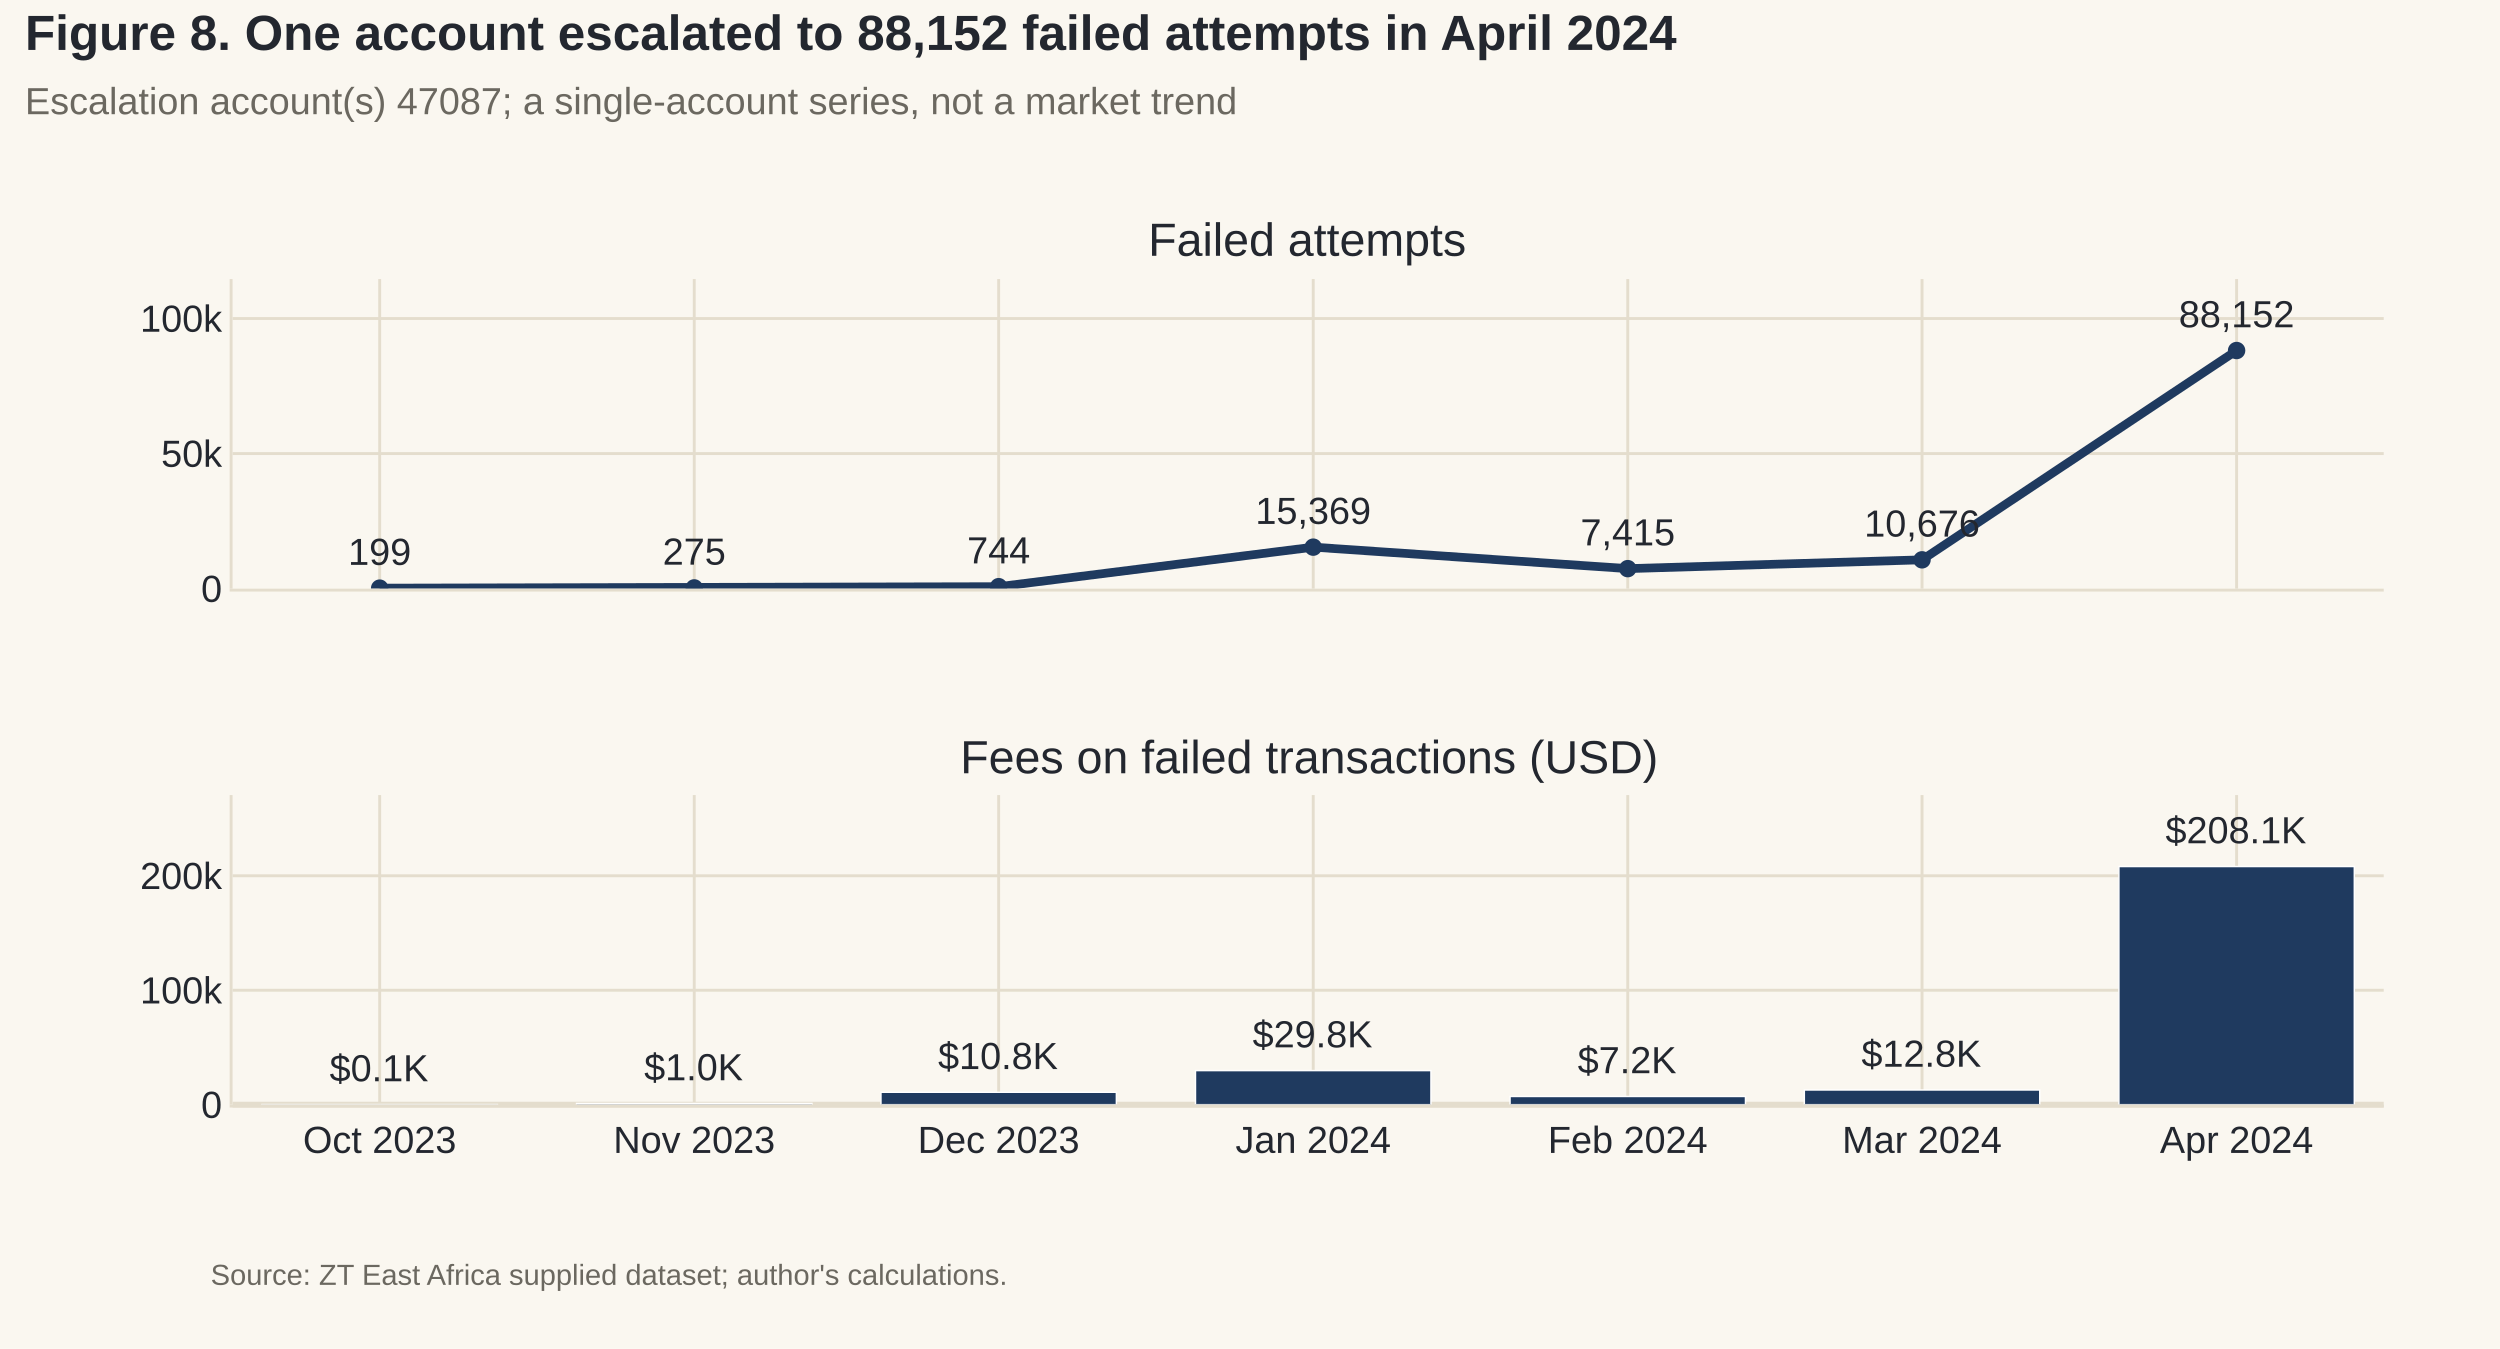
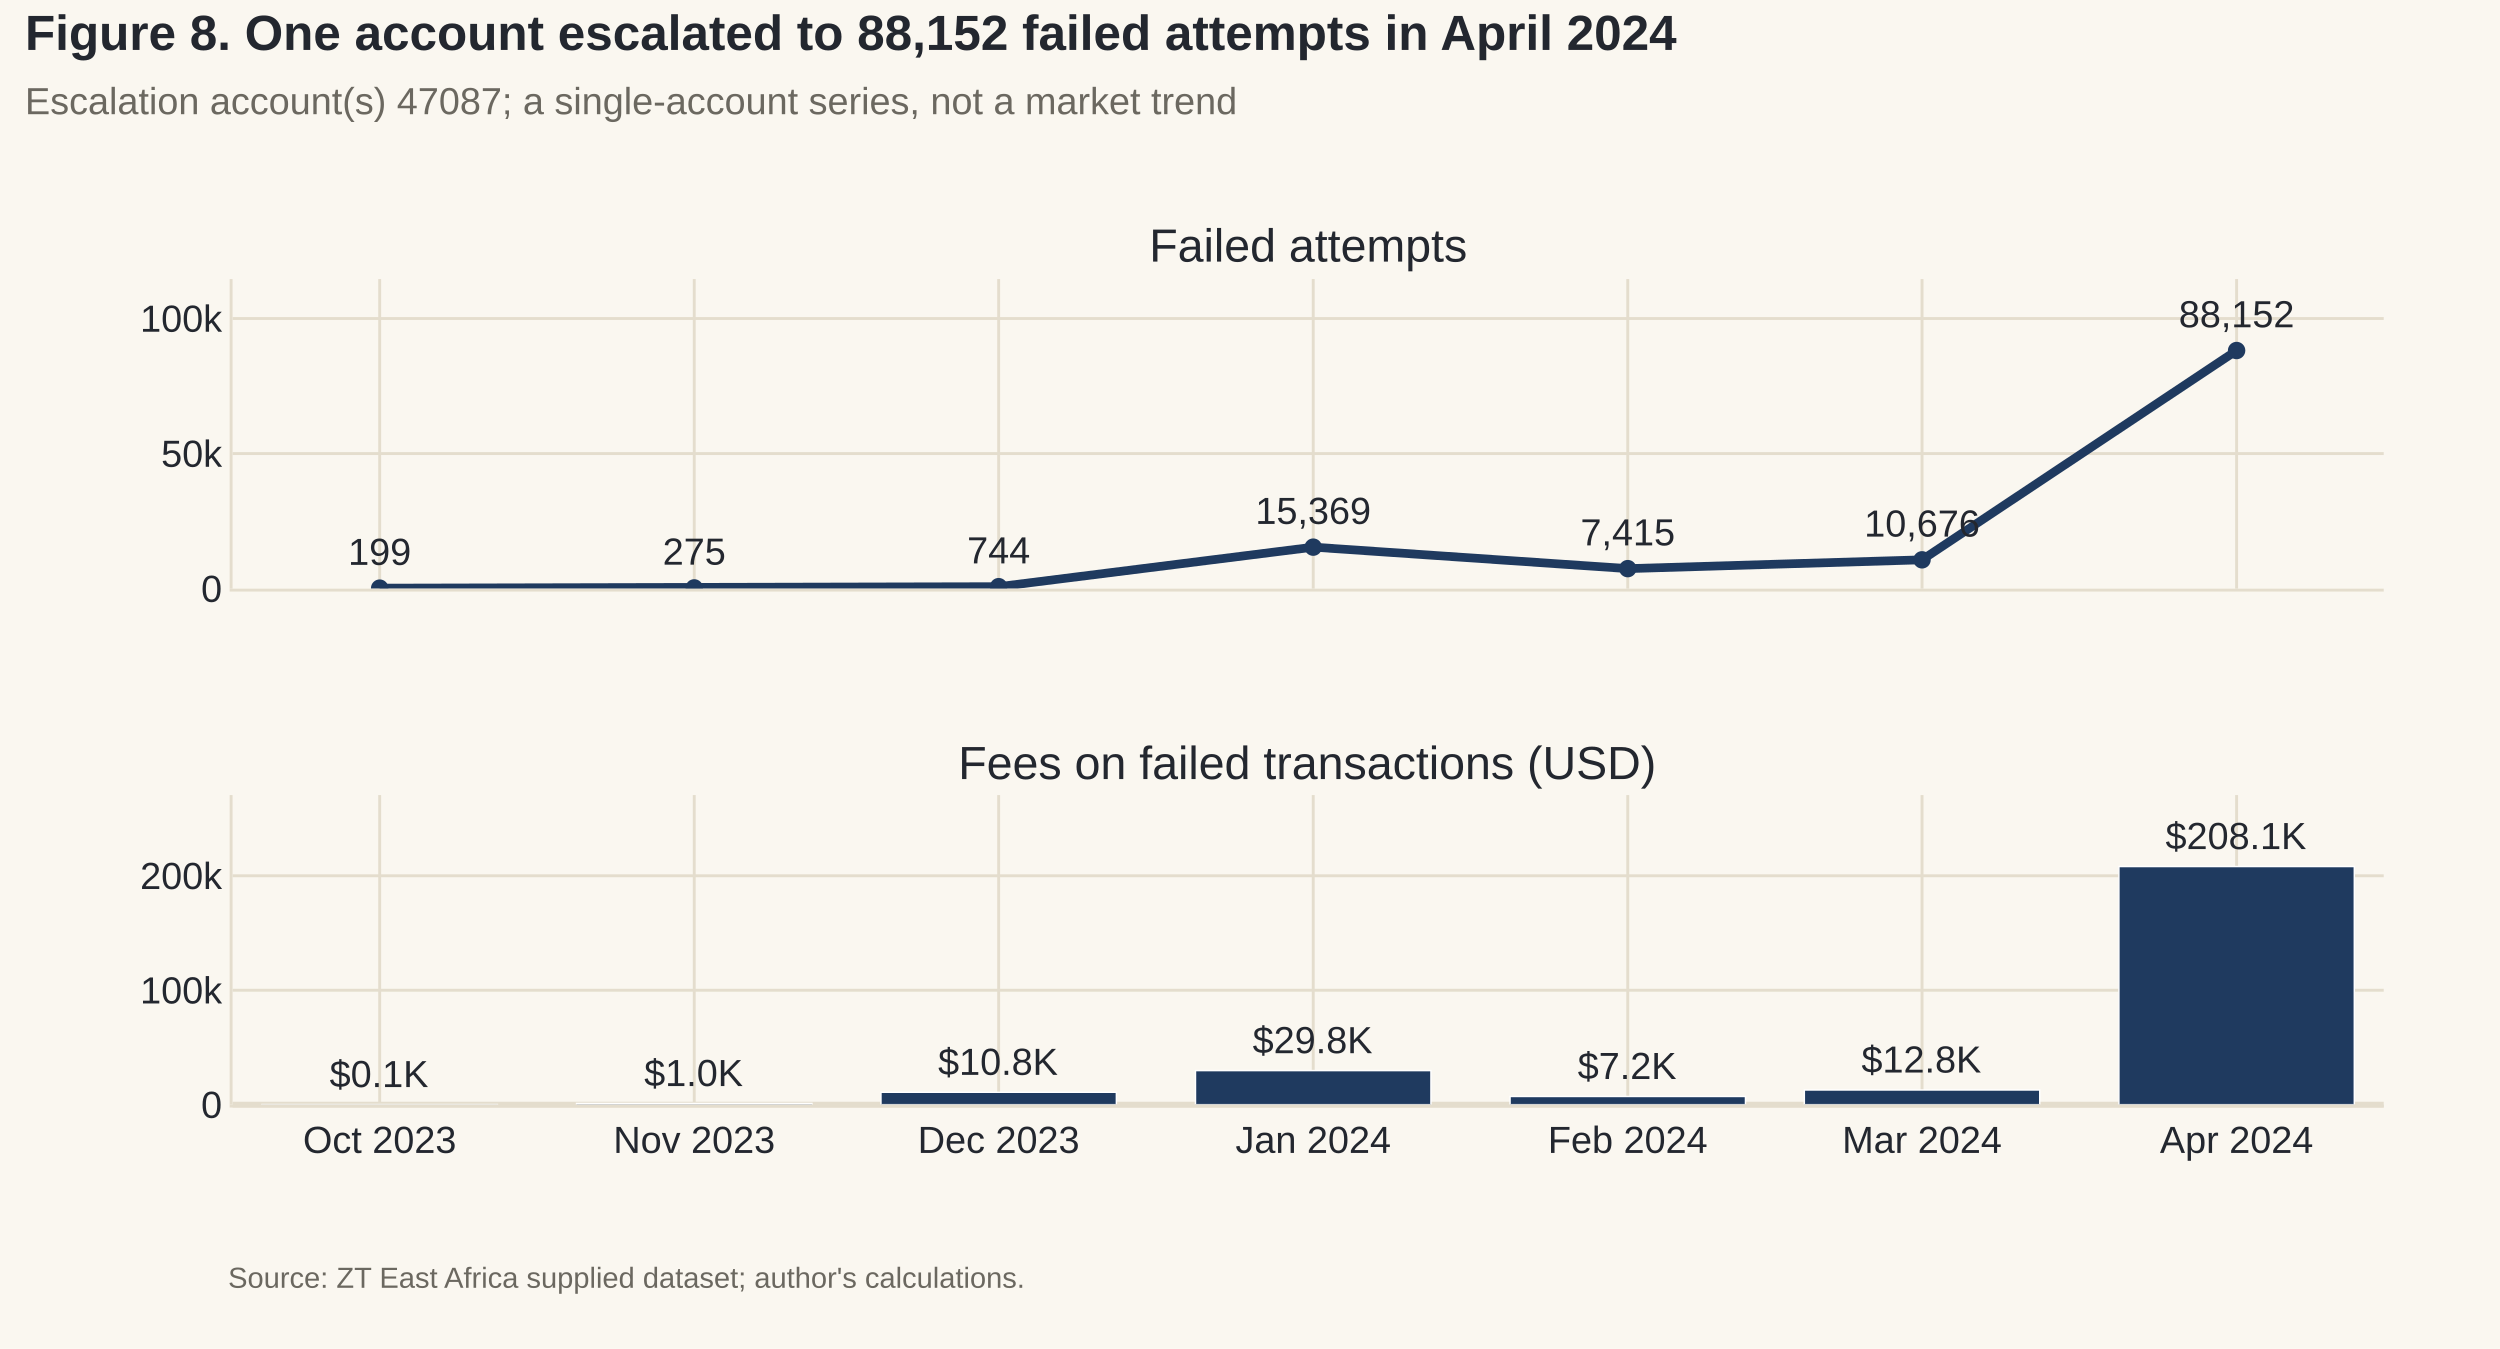
<svg xmlns="http://www.w3.org/2000/svg" class="main-svg" width="860" height="464" style="" viewBox="0 0 860 464">
  <rect x="0" y="0" width="860" height="464" style="fill: rgb(250, 247, 240); fill-opacity: 1;" />
-   <defs id="defs-22777f">
+   <defs id="defs-14eb90">
    <g class="clips">
-       <clipPath id="clip22777fxyplot" class="plotclip">
+       <clipPath id="clip14eb90xyplot" class="plotclip">
        <rect width="740" height="106.5" />
      </clipPath>
-       <clipPath id="clip22777fx2y2plot" class="plotclip">
+       <clipPath id="clip14eb90x2y2plot" class="plotclip">
        <rect width="740" height="106.5" />
      </clipPath>
-       <clipPath class="axesclip" id="clip22777fx">
+       <clipPath class="axesclip" id="clip14eb90x">
        <rect x="80" y="0" width="740" height="464" />
      </clipPath>
-       <clipPath class="axesclip" id="clip22777fy">
+       <clipPath class="axesclip" id="clip14eb90y">
        <rect x="0" y="96" width="860" height="106.5" />
      </clipPath>
-       <clipPath class="axesclip" id="clip22777fxy">
+       <clipPath class="axesclip" id="clip14eb90xy">
        <rect x="80" y="96" width="740" height="106.5" />
      </clipPath>
-       <clipPath class="axesclip" id="clip22777fy2">
+       <clipPath class="axesclip" id="clip14eb90y2">
        <rect x="0" y="273.5" width="860" height="106.5" />
      </clipPath>
-       <clipPath class="axesclip" id="clip22777fxy2">
+       <clipPath class="axesclip" id="clip14eb90xy2">
        <rect x="80" y="273.5" width="740" height="106.5" />
      </clipPath>
-       <clipPath class="axesclip" id="clip22777fx2">
+       <clipPath class="axesclip" id="clip14eb90x2">
        <rect x="80" y="0" width="740" height="464" />
      </clipPath>
-       <clipPath class="axesclip" id="clip22777fx2y">
+       <clipPath class="axesclip" id="clip14eb90x2y">
        <rect x="80" y="96" width="740" height="106.5" />
      </clipPath>
-       <clipPath class="axesclip" id="clip22777fx2y2">
+       <clipPath class="axesclip" id="clip14eb90x2y2">
        <rect x="80" y="273.5" width="740" height="106.5" />
      </clipPath>
    </g>
    <g class="gradients" />
    <g class="patterns" />
  </defs>
  <g class="bglayer" />
  <g class="layer-below">
    <g class="imagelayer" />
    <g class="shapelayer" />
  </g>
  <g class="cartesianlayer">
    <g class="subplot xy">
      <g class="layer-subplot">
        <g class="shapelayer" />
        <g class="imagelayer" />
      </g>
      <g class="minor-gridlayer">
        <g class="x" />
        <g class="y" />
      </g>
      <g class="gridlayer">
        <g class="x">
          <path class="xgrid crisp" transform="translate(130.61,0)" d="M0,96v106.5" style="stroke: rgb(228, 221, 205); stroke-opacity: 1; stroke-width: 1px;" />
          <path class="xgrid crisp" transform="translate(238.82,0)" d="M0,96v106.5" style="stroke: rgb(228, 221, 205); stroke-opacity: 1; stroke-width: 1px;" />
          <path class="xgrid crisp" transform="translate(343.54,0)" d="M0,96v106.5" style="stroke: rgb(228, 221, 205); stroke-opacity: 1; stroke-width: 1px;" />
          <path class="xgrid crisp" transform="translate(451.75,0)" d="M0,96v106.5" style="stroke: rgb(228, 221, 205); stroke-opacity: 1; stroke-width: 1px;" />
          <path class="xgrid crisp" transform="translate(559.95,0)" d="M0,96v106.5" style="stroke: rgb(228, 221, 205); stroke-opacity: 1; stroke-width: 1px;" />
          <path class="xgrid crisp" transform="translate(661.18,0)" d="M0,96v106.5" style="stroke: rgb(228, 221, 205); stroke-opacity: 1; stroke-width: 1px;" />
          <path class="xgrid crisp" transform="translate(769.39,0)" d="M0,96v106.5" style="stroke: rgb(228, 221, 205); stroke-opacity: 1; stroke-width: 1px;" />
        </g>
        <g class="y">
          <path class="ygrid crisp" transform="translate(0,156.03)" d="M80,0h740" style="stroke: rgb(228, 221, 205); stroke-opacity: 1; stroke-width: 1px;" />
          <path class="ygrid crisp" transform="translate(0,109.57)" d="M80,0h740" style="stroke: rgb(228, 221, 205); stroke-opacity: 1; stroke-width: 1px;" />
        </g>
      </g>
      <g class="zerolinelayer" />
      <g class="layer-between">
        <g class="shapelayer" />
        <g class="imagelayer" />
      </g>
      <path class="xlines-below" />
      <path class="ylines-below" />
      <g class="overlines-below" />
      <g class="xaxislayer-below" />
      <g class="yaxislayer-below" />
      <g class="overaxes-below" />
      <g class="overplot">
-         <g class="xy" transform="translate(80,96)" clip-path="url(#clip22777fxyplot)">
+         <g class="xy" transform="translate(80,96)" clip-path="url(#clip14eb90xyplot)">
          <g class="scatterlayer mlayer">
-             <g class="trace scatter traced371c6" style="stroke-miterlimit: 2; opacity: 1;">
+             <g class="trace scatter trace48ca38" style="stroke-miterlimit: 2; opacity: 1;">
              <g class="fills" />
              <g class="errorbars" />
              <g class="lines">
                <path class="js-line" d="M50.61,106.32L263.54,105.81L371.75,92.22L479.95,99.61L581.18,96.58L689.39,24.58" style="vector-effect: none; fill: none; stroke: rgb(31, 58, 95); stroke-opacity: 1; stroke-width: 3px; opacity: 1;" />
              </g>
              <g class="points">
                <path class="point" transform="translate(50.61,106.32)" d="M3,0A3,3 0 1,1 0,-3A3,3 0 0,1 3,0Z" style="opacity: 1; stroke-width: 0px; fill: rgb(31, 58, 95); fill-opacity: 1;" />
                <path class="point" transform="translate(158.82,106.24)" d="M3,0A3,3 0 1,1 0,-3A3,3 0 0,1 3,0Z" style="opacity: 1; stroke-width: 0px; fill: rgb(31, 58, 95); fill-opacity: 1;" />
                <path class="point" transform="translate(263.54,105.81)" d="M3,0A3,3 0 1,1 0,-3A3,3 0 0,1 3,0Z" style="opacity: 1; stroke-width: 0px; fill: rgb(31, 58, 95); fill-opacity: 1;" />
                <path class="point" transform="translate(371.75,92.22)" d="M3,0A3,3 0 1,1 0,-3A3,3 0 0,1 3,0Z" style="opacity: 1; stroke-width: 0px; fill: rgb(31, 58, 95); fill-opacity: 1;" />
                <path class="point" transform="translate(479.95,99.61)" d="M3,0A3,3 0 1,1 0,-3A3,3 0 0,1 3,0Z" style="opacity: 1; stroke-width: 0px; fill: rgb(31, 58, 95); fill-opacity: 1;" />
                <path class="point" transform="translate(581.18,96.58)" d="M3,0A3,3 0 1,1 0,-3A3,3 0 0,1 3,0Z" style="opacity: 1; stroke-width: 0px; fill: rgb(31, 58, 95); fill-opacity: 1;" />
                <path class="point" transform="translate(689.39,24.58)" d="M3,0A3,3 0 1,1 0,-3A3,3 0 0,1 3,0Z" style="opacity: 1; stroke-width: 0px; fill: rgb(31, 58, 95); fill-opacity: 1;" />
              </g>
              <g class="text">
                <g class="textpoint" transform="translate(0,-8)">
                  <text x="50.61" y="106.32" text-anchor="middle" style="font-family: &quot;Source Sans 3&quot;, &quot;Source Sans Pro&quot;, &quot;Segoe UI&quot;, Arial, sans-serif; font-size: 13px; fill: rgb(35, 39, 47); fill-opacity: 1; white-space: pre;">199</text>
                </g>
                <g class="textpoint" transform="translate(0,-8)">
                  <text x="158.82" y="106.24" text-anchor="middle" style="font-family: &quot;Source Sans 3&quot;, &quot;Source Sans Pro&quot;, &quot;Segoe UI&quot;, Arial, sans-serif; font-size: 13px; fill: rgb(35, 39, 47); fill-opacity: 1; white-space: pre;">275</text>
                </g>
                <g class="textpoint" transform="translate(0,-8)">
                  <text x="263.54" y="105.81" text-anchor="middle" style="font-family: &quot;Source Sans 3&quot;, &quot;Source Sans Pro&quot;, &quot;Segoe UI&quot;, Arial, sans-serif; font-size: 13px; fill: rgb(35, 39, 47); fill-opacity: 1; white-space: pre;">744</text>
                </g>
                <g class="textpoint" transform="translate(0,-8)">
                  <text x="371.75" y="92.22" text-anchor="middle" style="font-family: &quot;Source Sans 3&quot;, &quot;Source Sans Pro&quot;, &quot;Segoe UI&quot;, Arial, sans-serif; font-size: 13px; fill: rgb(35, 39, 47); fill-opacity: 1; white-space: pre;">15,369</text>
                </g>
                <g class="textpoint" transform="translate(0,-8)">
                  <text x="479.95" y="99.61" text-anchor="middle" style="font-family: &quot;Source Sans 3&quot;, &quot;Source Sans Pro&quot;, &quot;Segoe UI&quot;, Arial, sans-serif; font-size: 13px; fill: rgb(35, 39, 47); fill-opacity: 1; white-space: pre;">7,415</text>
                </g>
                <g class="textpoint" transform="translate(0,-8)">
                  <text x="581.18" y="96.58" text-anchor="middle" style="font-family: &quot;Source Sans 3&quot;, &quot;Source Sans Pro&quot;, &quot;Segoe UI&quot;, Arial, sans-serif; font-size: 13px; fill: rgb(35, 39, 47); fill-opacity: 1; white-space: pre;">10,676</text>
                </g>
                <g class="textpoint" transform="translate(0,-8)">
                  <text x="689.39" y="24.58" text-anchor="middle" style="font-family: &quot;Source Sans 3&quot;, &quot;Source Sans Pro&quot;, &quot;Segoe UI&quot;, Arial, sans-serif; font-size: 13px; fill: rgb(35, 39, 47); fill-opacity: 1; white-space: pre;">88,152</text>
                </g>
              </g>
            </g>
          </g>
        </g>
      </g>
      <g class="zerolinelayer-above" />
      <path class="xlines-above crisp" d="M79,203H820" style="fill: none; stroke-width: 1px; stroke: rgb(228, 221, 205); stroke-opacity: 1;" />
      <path class="ylines-above crisp" d="M79.5,96V202.5" style="fill: none; stroke-width: 1px; stroke: rgb(228, 221, 205); stroke-opacity: 1;" />
      <g class="overlines-above" />
      <g class="xaxislayer-above" />
      <g class="yaxislayer-above">
        <g class="ytick">
          <text text-anchor="end" x="76.4" y="4.55" transform="translate(0,202.5)" style="font-family: &quot;Source Sans 3&quot;, &quot;Source Sans Pro&quot;, &quot;Segoe UI&quot;, Arial, sans-serif; font-size: 13px; fill: rgb(35, 39, 47); fill-opacity: 1; white-space: pre;">0</text>
        </g>
        <g class="ytick">
          <text text-anchor="end" x="76.4" y="4.55" style="font-family: &quot;Source Sans 3&quot;, &quot;Source Sans Pro&quot;, &quot;Segoe UI&quot;, Arial, sans-serif; font-size: 13px; fill: rgb(35, 39, 47); fill-opacity: 1; white-space: pre;" transform="translate(0,156.03)">50k</text>
        </g>
        <g class="ytick">
          <text text-anchor="end" x="76.4" y="4.55" style="font-family: &quot;Source Sans 3&quot;, &quot;Source Sans Pro&quot;, &quot;Segoe UI&quot;, Arial, sans-serif; font-size: 13px; fill: rgb(35, 39, 47); fill-opacity: 1; white-space: pre;" transform="translate(0,109.57)">100k</text>
        </g>
      </g>
      <g class="overaxes-above" />
    </g>
    <g class="subplot x2y2">
      <g class="layer-subplot">
        <g class="shapelayer" />
        <g class="imagelayer" />
      </g>
      <g class="minor-gridlayer">
        <g class="x2" />
        <g class="y2" />
      </g>
      <g class="gridlayer">
        <g class="x2">
          <path class="x2grid crisp" transform="translate(130.61,0)" d="M0,273.5v106.5" style="stroke: rgb(228, 221, 205); stroke-opacity: 1; stroke-width: 1px;" />
          <path class="x2grid crisp" transform="translate(238.82,0)" d="M0,273.5v106.5" style="stroke: rgb(228, 221, 205); stroke-opacity: 1; stroke-width: 1px;" />
          <path class="x2grid crisp" transform="translate(343.54,0)" d="M0,273.5v106.5" style="stroke: rgb(228, 221, 205); stroke-opacity: 1; stroke-width: 1px;" />
          <path class="x2grid crisp" transform="translate(451.75,0)" d="M0,273.5v106.5" style="stroke: rgb(228, 221, 205); stroke-opacity: 1; stroke-width: 1px;" />
          <path class="x2grid crisp" transform="translate(559.95,0)" d="M0,273.5v106.5" style="stroke: rgb(228, 221, 205); stroke-opacity: 1; stroke-width: 1px;" />
          <path class="x2grid crisp" transform="translate(661.18,0)" d="M0,273.5v106.5" style="stroke: rgb(228, 221, 205); stroke-opacity: 1; stroke-width: 1px;" />
          <path class="x2grid crisp" transform="translate(769.39,0)" d="M0,273.5v106.5" style="stroke: rgb(228, 221, 205); stroke-opacity: 1; stroke-width: 1px;" />
        </g>
        <g class="y2">
          <path class="y2grid crisp" transform="translate(0,340.64)" d="M80,0h740" style="stroke: rgb(228, 221, 205); stroke-opacity: 1; stroke-width: 1px;" />
          <path class="y2grid crisp" transform="translate(0,301.27)" d="M80,0h740" style="stroke: rgb(228, 221, 205); stroke-opacity: 1; stroke-width: 1px;" />
        </g>
      </g>
      <g class="zerolinelayer">
        <path class="y2zl zl crisp" transform="translate(0,380)" d="M80,0h740" style="stroke: rgb(228, 221, 205); stroke-opacity: 1; stroke-width: 2px;" />
      </g>
      <g class="layer-between">
        <g class="shapelayer" />
        <g class="imagelayer" />
      </g>
      <path class="xlines-below" />
      <path class="ylines-below" />
      <g class="overlines-below" />
      <g class="xaxislayer-below" />
      <g class="yaxislayer-below" />
      <g class="overaxes-below" />
      <g class="overplot">
-         <g class="x2y2" transform="translate(80,273.5)" clip-path="url(#clip22777fx2y2plot)">
+         <g class="x2y2" transform="translate(80,273.5)" clip-path="url(#clip14eb90x2y2plot)">
          <g class="barlayer mlayer">
            <g class="trace bars" style="opacity: 1;">
              <g class="points">
                <g class="point">
                  <path d="M10.12,106.5V106.46H91.1V106.5Z" style="vector-effect: none; opacity: 1; stroke-width: 0.5px; fill: rgb(31, 58, 95); fill-opacity: 1; stroke: rgb(255, 255, 255); stroke-opacity: 1;" />
-                   <text class="bartext bartext-outside" text-anchor="middle" data-notex="1" x="0" y="0" style="font-family: &quot;Source Sans 3&quot;, &quot;Source Sans Pro&quot;, &quot;Segoe UI&quot;, Arial, sans-serif; font-size: 13px; fill: rgb(35, 39, 47); fill-opacity: 1; white-space: pre;" transform="translate(50.37807,98.46)">$0.1K</text>
+                   <text class="bartext bartext-outside" text-anchor="middle" data-notex="1" x="0" y="0" style="font-family: &quot;Source Sans 3&quot;, &quot;Source Sans Pro&quot;, &quot;Segoe UI&quot;, Arial, sans-serif; font-size: 13px; fill: rgb(35, 39, 47); fill-opacity: 1; white-space: pre;" transform="translate(50.38441,100.46)">$0.1K</text>
                </g>
                <g class="point">
                  <path d="M118.33,106.5V106.1H199.31V106.5Z" style="vector-effect: none; opacity: 1; stroke-width: 0.5px; fill: rgb(31, 58, 95); fill-opacity: 1; stroke: rgb(255, 255, 255); stroke-opacity: 1;" />
-                   <text class="bartext bartext-outside" text-anchor="middle" data-notex="1" x="0" y="0" style="font-family: &quot;Source Sans 3&quot;, &quot;Source Sans Pro&quot;, &quot;Segoe UI&quot;, Arial, sans-serif; font-size: 13px; fill: rgb(35, 39, 47); fill-opacity: 1; white-space: pre;" transform="translate(158.5881,98.1)">$1.0K</text>
+                   <text class="bartext bartext-outside" text-anchor="middle" data-notex="1" x="0" y="0" style="font-family: &quot;Source Sans 3&quot;, &quot;Source Sans Pro&quot;, &quot;Segoe UI&quot;, Arial, sans-serif; font-size: 13px; fill: rgb(35, 39, 47); fill-opacity: 1; white-space: pre;" transform="translate(158.5944,100.1)">$1.0K</text>
                </g>
                <g class="point">
                  <path d="M223.05,106.5V102.25H304.03V106.5Z" style="vector-effect: none; opacity: 1; stroke-width: 0.5px; fill: rgb(31, 58, 95); fill-opacity: 1; stroke: rgb(255, 255, 255); stroke-opacity: 1;" />
-                   <text class="bartext bartext-outside" text-anchor="middle" data-notex="1" x="0" y="0" style="font-family: &quot;Source Sans 3&quot;, &quot;Source Sans Pro&quot;, &quot;Segoe UI&quot;, Arial, sans-serif; font-size: 13px; fill: rgb(35, 39, 47); fill-opacity: 1; white-space: pre;" transform="translate(263.3042,94.25)">$10.8K</text>
+                   <text class="bartext bartext-outside" text-anchor="middle" data-notex="1" x="0" y="0" style="font-family: &quot;Source Sans 3&quot;, &quot;Source Sans Pro&quot;, &quot;Segoe UI&quot;, Arial, sans-serif; font-size: 13px; fill: rgb(35, 39, 47); fill-opacity: 1; white-space: pre;" transform="translate(263.3105,96.25)">$10.8K</text>
                </g>
                <g class="point">
                  <path d="M331.25,106.5V94.79H412.24V106.5Z" style="vector-effect: none; opacity: 1; stroke-width: 0.5px; fill: rgb(31, 58, 95); fill-opacity: 1; stroke: rgb(255, 255, 255); stroke-opacity: 1;" />
-                   <text class="bartext bartext-outside" text-anchor="middle" data-notex="1" x="0" y="0" style="font-family: &quot;Source Sans 3&quot;, &quot;Source Sans Pro&quot;, &quot;Segoe UI&quot;, Arial, sans-serif; font-size: 13px; fill: rgb(35, 39, 47); fill-opacity: 1; white-space: pre;" transform="translate(371.5092,86.79)">$29.8K</text>
+                   <text class="bartext bartext-outside" text-anchor="middle" data-notex="1" x="0" y="0" style="font-family: &quot;Source Sans 3&quot;, &quot;Source Sans Pro&quot;, &quot;Segoe UI&quot;, Arial, sans-serif; font-size: 13px; fill: rgb(35, 39, 47); fill-opacity: 1; white-space: pre;" transform="translate(371.5155,88.79)">$29.8K</text>
                </g>
                <g class="point">
                  <path d="M439.46,106.5V103.68H520.44V106.5Z" style="vector-effect: none; opacity: 1; stroke-width: 0.5px; fill: rgb(31, 58, 95); fill-opacity: 1; stroke: rgb(255, 255, 255); stroke-opacity: 1;" />
-                   <text class="bartext bartext-outside" text-anchor="middle" data-notex="1" x="0" y="0" style="font-family: &quot;Source Sans 3&quot;, &quot;Source Sans Pro&quot;, &quot;Segoe UI&quot;, Arial, sans-serif; font-size: 13px; fill: rgb(35, 39, 47); fill-opacity: 1; white-space: pre;" transform="translate(479.7181,95.68)">$7.2K</text>
+                   <text class="bartext bartext-outside" text-anchor="middle" data-notex="1" x="0" y="0" style="font-family: &quot;Source Sans 3&quot;, &quot;Source Sans Pro&quot;, &quot;Segoe UI&quot;, Arial, sans-serif; font-size: 13px; fill: rgb(35, 39, 47); fill-opacity: 1; white-space: pre;" transform="translate(479.7244,97.68)">$7.2K</text>
                </g>
                <g class="point">
                  <path d="M540.69,106.5V101.46H621.67V106.5Z" style="vector-effect: none; opacity: 1; stroke-width: 0.5px; fill: rgb(31, 58, 95); fill-opacity: 1; stroke: rgb(255, 255, 255); stroke-opacity: 1;" />
-                   <text class="bartext bartext-outside" text-anchor="middle" data-notex="1" x="0" y="0" style="font-family: &quot;Source Sans 3&quot;, &quot;Source Sans Pro&quot;, &quot;Segoe UI&quot;, Arial, sans-serif; font-size: 13px; fill: rgb(35, 39, 47); fill-opacity: 1; white-space: pre;" transform="translate(580.9442,93.46)">$12.8K</text>
+                   <text class="bartext bartext-outside" text-anchor="middle" data-notex="1" x="0" y="0" style="font-family: &quot;Source Sans 3&quot;, &quot;Source Sans Pro&quot;, &quot;Segoe UI&quot;, Arial, sans-serif; font-size: 13px; fill: rgb(35, 39, 47); fill-opacity: 1; white-space: pre;" transform="translate(580.9505,95.46)">$12.8K</text>
                </g>
                <g class="point">
                  <path d="M648.9,106.5V24.58H729.88V106.5Z" style="vector-effect: none; opacity: 1; stroke-width: 0.5px; fill: rgb(31, 58, 95); fill-opacity: 1; stroke: rgb(255, 255, 255); stroke-opacity: 1;" />
-                   <text class="bartext bartext-outside" text-anchor="middle" data-notex="1" x="0" y="0" style="font-family: &quot;Source Sans 3&quot;, &quot;Source Sans Pro&quot;, &quot;Segoe UI&quot;, Arial, sans-serif; font-size: 13px; fill: rgb(35, 39, 47); fill-opacity: 1; white-space: pre;" transform="translate(689.1581,16.58)">$208.1K</text>
+                   <text class="bartext bartext-outside" text-anchor="middle" data-notex="1" x="0" y="0" style="font-family: &quot;Source Sans 3&quot;, &quot;Source Sans Pro&quot;, &quot;Segoe UI&quot;, Arial, sans-serif; font-size: 13px; fill: rgb(35, 39, 47); fill-opacity: 1; white-space: pre;" transform="translate(689.1644,18.58)">$208.1K</text>
                </g>
              </g>
            </g>
          </g>
        </g>
      </g>
      <g class="zerolinelayer-above" />
      <path class="xlines-above crisp" d="M79,380.5H820" style="fill: none; stroke-width: 1px; stroke: rgb(228, 221, 205); stroke-opacity: 1;" />
      <path class="ylines-above crisp" d="M79.5,273.5V380" style="fill: none; stroke-width: 1px; stroke: rgb(228, 221, 205); stroke-opacity: 1;" />
      <g class="overlines-above" />
      <g class="xaxislayer-above">
        <g class="x2tick">
          <text text-anchor="middle" x="0" y="396.6" transform="translate(130.61,0)" style="font-family: &quot;Source Sans 3&quot;, &quot;Source Sans Pro&quot;, &quot;Segoe UI&quot;, Arial, sans-serif; font-size: 13px; fill: rgb(35, 39, 47); fill-opacity: 1; white-space: pre;">Oct 2023</text>
        </g>
        <g class="x2tick">
          <text text-anchor="middle" x="0" y="396.6" style="font-family: &quot;Source Sans 3&quot;, &quot;Source Sans Pro&quot;, &quot;Segoe UI&quot;, Arial, sans-serif; font-size: 13px; fill: rgb(35, 39, 47); fill-opacity: 1; white-space: pre;" transform="translate(238.82,0)">Nov 2023</text>
        </g>
        <g class="x2tick">
          <text text-anchor="middle" x="0" y="396.6" style="font-family: &quot;Source Sans 3&quot;, &quot;Source Sans Pro&quot;, &quot;Segoe UI&quot;, Arial, sans-serif; font-size: 13px; fill: rgb(35, 39, 47); fill-opacity: 1; white-space: pre;" transform="translate(343.54,0)">Dec 2023</text>
        </g>
        <g class="x2tick">
          <text text-anchor="middle" x="0" y="396.6" style="font-family: &quot;Source Sans 3&quot;, &quot;Source Sans Pro&quot;, &quot;Segoe UI&quot;, Arial, sans-serif; font-size: 13px; fill: rgb(35, 39, 47); fill-opacity: 1; white-space: pre;" transform="translate(451.75,0)">Jan 2024</text>
        </g>
        <g class="x2tick">
          <text text-anchor="middle" x="0" y="396.6" style="font-family: &quot;Source Sans 3&quot;, &quot;Source Sans Pro&quot;, &quot;Segoe UI&quot;, Arial, sans-serif; font-size: 13px; fill: rgb(35, 39, 47); fill-opacity: 1; white-space: pre;" transform="translate(559.95,0)">Feb 2024</text>
        </g>
        <g class="x2tick">
          <text text-anchor="middle" x="0" y="396.6" style="font-family: &quot;Source Sans 3&quot;, &quot;Source Sans Pro&quot;, &quot;Segoe UI&quot;, Arial, sans-serif; font-size: 13px; fill: rgb(35, 39, 47); fill-opacity: 1; white-space: pre;" transform="translate(661.18,0)">Mar 2024</text>
        </g>
        <g class="x2tick">
          <text text-anchor="middle" x="0" y="396.6" style="font-family: &quot;Source Sans 3&quot;, &quot;Source Sans Pro&quot;, &quot;Segoe UI&quot;, Arial, sans-serif; font-size: 13px; fill: rgb(35, 39, 47); fill-opacity: 1; white-space: pre;" transform="translate(769.39,0)">Apr 2024</text>
        </g>
      </g>
      <g class="yaxislayer-above">
        <g class="y2tick">
          <text text-anchor="end" x="76.4" y="4.55" transform="translate(0,380)" style="font-family: &quot;Source Sans 3&quot;, &quot;Source Sans Pro&quot;, &quot;Segoe UI&quot;, Arial, sans-serif; font-size: 13px; fill: rgb(35, 39, 47); fill-opacity: 1; white-space: pre;">0</text>
        </g>
        <g class="y2tick">
          <text text-anchor="end" x="76.4" y="4.55" style="font-family: &quot;Source Sans 3&quot;, &quot;Source Sans Pro&quot;, &quot;Segoe UI&quot;, Arial, sans-serif; font-size: 13px; fill: rgb(35, 39, 47); fill-opacity: 1; white-space: pre;" transform="translate(0,340.64)">100k</text>
        </g>
        <g class="y2tick">
          <text text-anchor="end" x="76.4" y="4.55" style="font-family: &quot;Source Sans 3&quot;, &quot;Source Sans Pro&quot;, &quot;Segoe UI&quot;, Arial, sans-serif; font-size: 13px; fill: rgb(35, 39, 47); fill-opacity: 1; white-space: pre;" transform="translate(0,301.27)">200k</text>
        </g>
      </g>
      <g class="overaxes-above" />
    </g>
  </g>
  <g class="polarlayer" />
  <g class="smithlayer" />
  <g class="ternarylayer" />
  <g class="geolayer" />
  <g class="funnelarealayer" />
  <g class="pielayer" />
  <g class="iciclelayer" />
  <g class="treemaplayer" />
  <g class="sunburstlayer" />
  <g class="glimages" />
-   <defs id="topdefs-22777f">
+   <defs id="topdefs-14eb90">
    <g class="clips" />
  </defs>
  <g class="layer-above">
    <g class="imagelayer" />
    <g class="shapelayer" />
  </g>
  <g class="infolayer">
    <g class="g-gtitle">
      <text class="gtitle" x="8.6" y="17.185" text-anchor="start" dy="0.7em" style="opacity: 1; font-family: &quot;Source Sans 3&quot;, &quot;Source Sans Pro&quot;, &quot;Segoe UI&quot;, Arial, sans-serif; font-size: 17px; fill: rgb(35, 39, 47); fill-opacity: 1; white-space: pre;">
        <tspan class="line" dy="0em" x="8.6" y="17.185">
          <tspan style="font-weight:bold">Figure 8. One account escalated to 88,152 failed attempts in April 2024</tspan>
        </tspan>
        <tspan class="line" dy="1.3em" x="8.6" y="17.185">
          <tspan style="font-size:13px; fill:#6B6860">Escalation account(s) 47087; a single-account series, not a market trend</tspan>
        </tspan>
      </text>
    </g>
    <g class="g-xtitle" />
    <g class="g-x2title" />
    <g class="g-ytitle" />
    <g class="g-y2title" />
    <g class="annotation" data-index="0" style="opacity: 1;">
-       <g class="annotation-text-g" transform="rotate(0,450,83)">
-         <g class="cursor-pointer" transform="translate(396,70)">
-           <rect class="bg" x="0.5" y="0.5" width="107" height="25" style="stroke-width: 1px; stroke: rgb(0, 0, 0); stroke-opacity: 0; fill: rgb(0, 0, 0); fill-opacity: 0;" />
-           <text class="annotation-text" text-anchor="middle" x="53.672" y="18" style="font-family: &quot;Source Sans 3&quot;, &quot;Source Sans Pro&quot;, &quot;Segoe UI&quot;, Arial, sans-serif; font-size: 16px; fill: rgb(35, 39, 47); fill-opacity: 1; white-space: pre;">Failed attempts</text>
+       <g class="annotation-text-g" transform="rotate(0,450,83.5)">
+         <g class="cursor-pointer" transform="translate(394,71)">
+           <rect class="bg" x="0.5" y="0.5" width="111" height="24" style="stroke-width: 1px; stroke: rgb(0, 0, 0); stroke-opacity: 0; fill: rgb(0, 0, 0); fill-opacity: 0;" />
+           <text class="annotation-text" text-anchor="middle" x="56.039" y="19" style="font-family: &quot;Source Sans 3&quot;, &quot;Source Sans Pro&quot;, &quot;Segoe UI&quot;, Arial, sans-serif; font-size: 16px; fill: rgb(35, 39, 47); fill-opacity: 1; white-space: pre;">Failed attempts</text>
        </g>
      </g>
    </g>
    <g class="annotation" data-index="1" style="opacity: 1;">
-       <g class="annotation-text-g" transform="rotate(0,450,260.5)">
-         <g class="cursor-pointer" transform="translate(339,248)">
-           <rect class="bg" x="0.5" y="0.5" width="222" height="25" style="stroke-width: 1px; stroke: rgb(0, 0, 0); stroke-opacity: 0; fill: rgb(0, 0, 0); fill-opacity: 0;" />
-           <text class="annotation-text" text-anchor="middle" x="111.375" y="18" style="font-family: &quot;Source Sans 3&quot;, &quot;Source Sans Pro&quot;, &quot;Segoe UI&quot;, Arial, sans-serif; font-size: 16px; fill: rgb(35, 39, 47); fill-opacity: 1; white-space: pre;">Fees on failed transactions (USD)</text>
+       <g class="annotation-text-g" transform="rotate(0,450,261)">
+         <g class="cursor-pointer" transform="translate(332,249)">
+           <rect class="bg" x="0.5" y="0.5" width="235" height="24" style="stroke-width: 1px; stroke: rgb(0, 0, 0); stroke-opacity: 0; fill: rgb(0, 0, 0); fill-opacity: 0;" />
+           <text class="annotation-text" text-anchor="middle" x="117.688" y="19" style="font-family: &quot;Source Sans 3&quot;, &quot;Source Sans Pro&quot;, &quot;Segoe UI&quot;, Arial, sans-serif; font-size: 16px; fill: rgb(35, 39, 47); fill-opacity: 1; white-space: pre;">Fees on failed transactions (USD)</text>
        </g>
      </g>
    </g>
    <g class="annotation" data-index="2" style="opacity: 1;">
-       <g class="annotation-text-g" transform="rotate(0,209.5,439.4889)">
+       <g class="annotation-text-g" transform="rotate(0,215.5,439.4889)">
        <g class="cursor-pointer" transform="translate(80,430)">
-           <rect class="bg" x="0.5" y="0.5" width="258" height="17" style="stroke-width: 1px; stroke: rgb(0, 0, 0); stroke-opacity: 0; fill: rgb(0, 0, 0); fill-opacity: 0;" />
-           <text class="annotation-text" text-anchor="middle" x="129.516" y="12" style="font-family: &quot;Source Sans 3&quot;, &quot;Source Sans Pro&quot;, &quot;Segoe UI&quot;, Arial, sans-serif; font-size: 10px; fill: rgb(107, 104, 96); fill-opacity: 1; white-space: pre;">Source: ZT East Africa supplied dataset; author's calculations.</text>
+           <rect class="bg" x="0.5" y="0.5" width="270" height="17" style="stroke-width: 1px; stroke: rgb(0, 0, 0); stroke-opacity: 0; fill: rgb(0, 0, 0); fill-opacity: 0;" />
+           <text class="annotation-text" text-anchor="middle" x="135.516" y="13" style="font-family: &quot;Source Sans 3&quot;, &quot;Source Sans Pro&quot;, &quot;Segoe UI&quot;, Arial, sans-serif; font-size: 10px; fill: rgb(107, 104, 96); fill-opacity: 1; white-space: pre;">Source: ZT East Africa supplied dataset; author's calculations.</text>
        </g>
      </g>
    </g>
  </g>
</svg>
